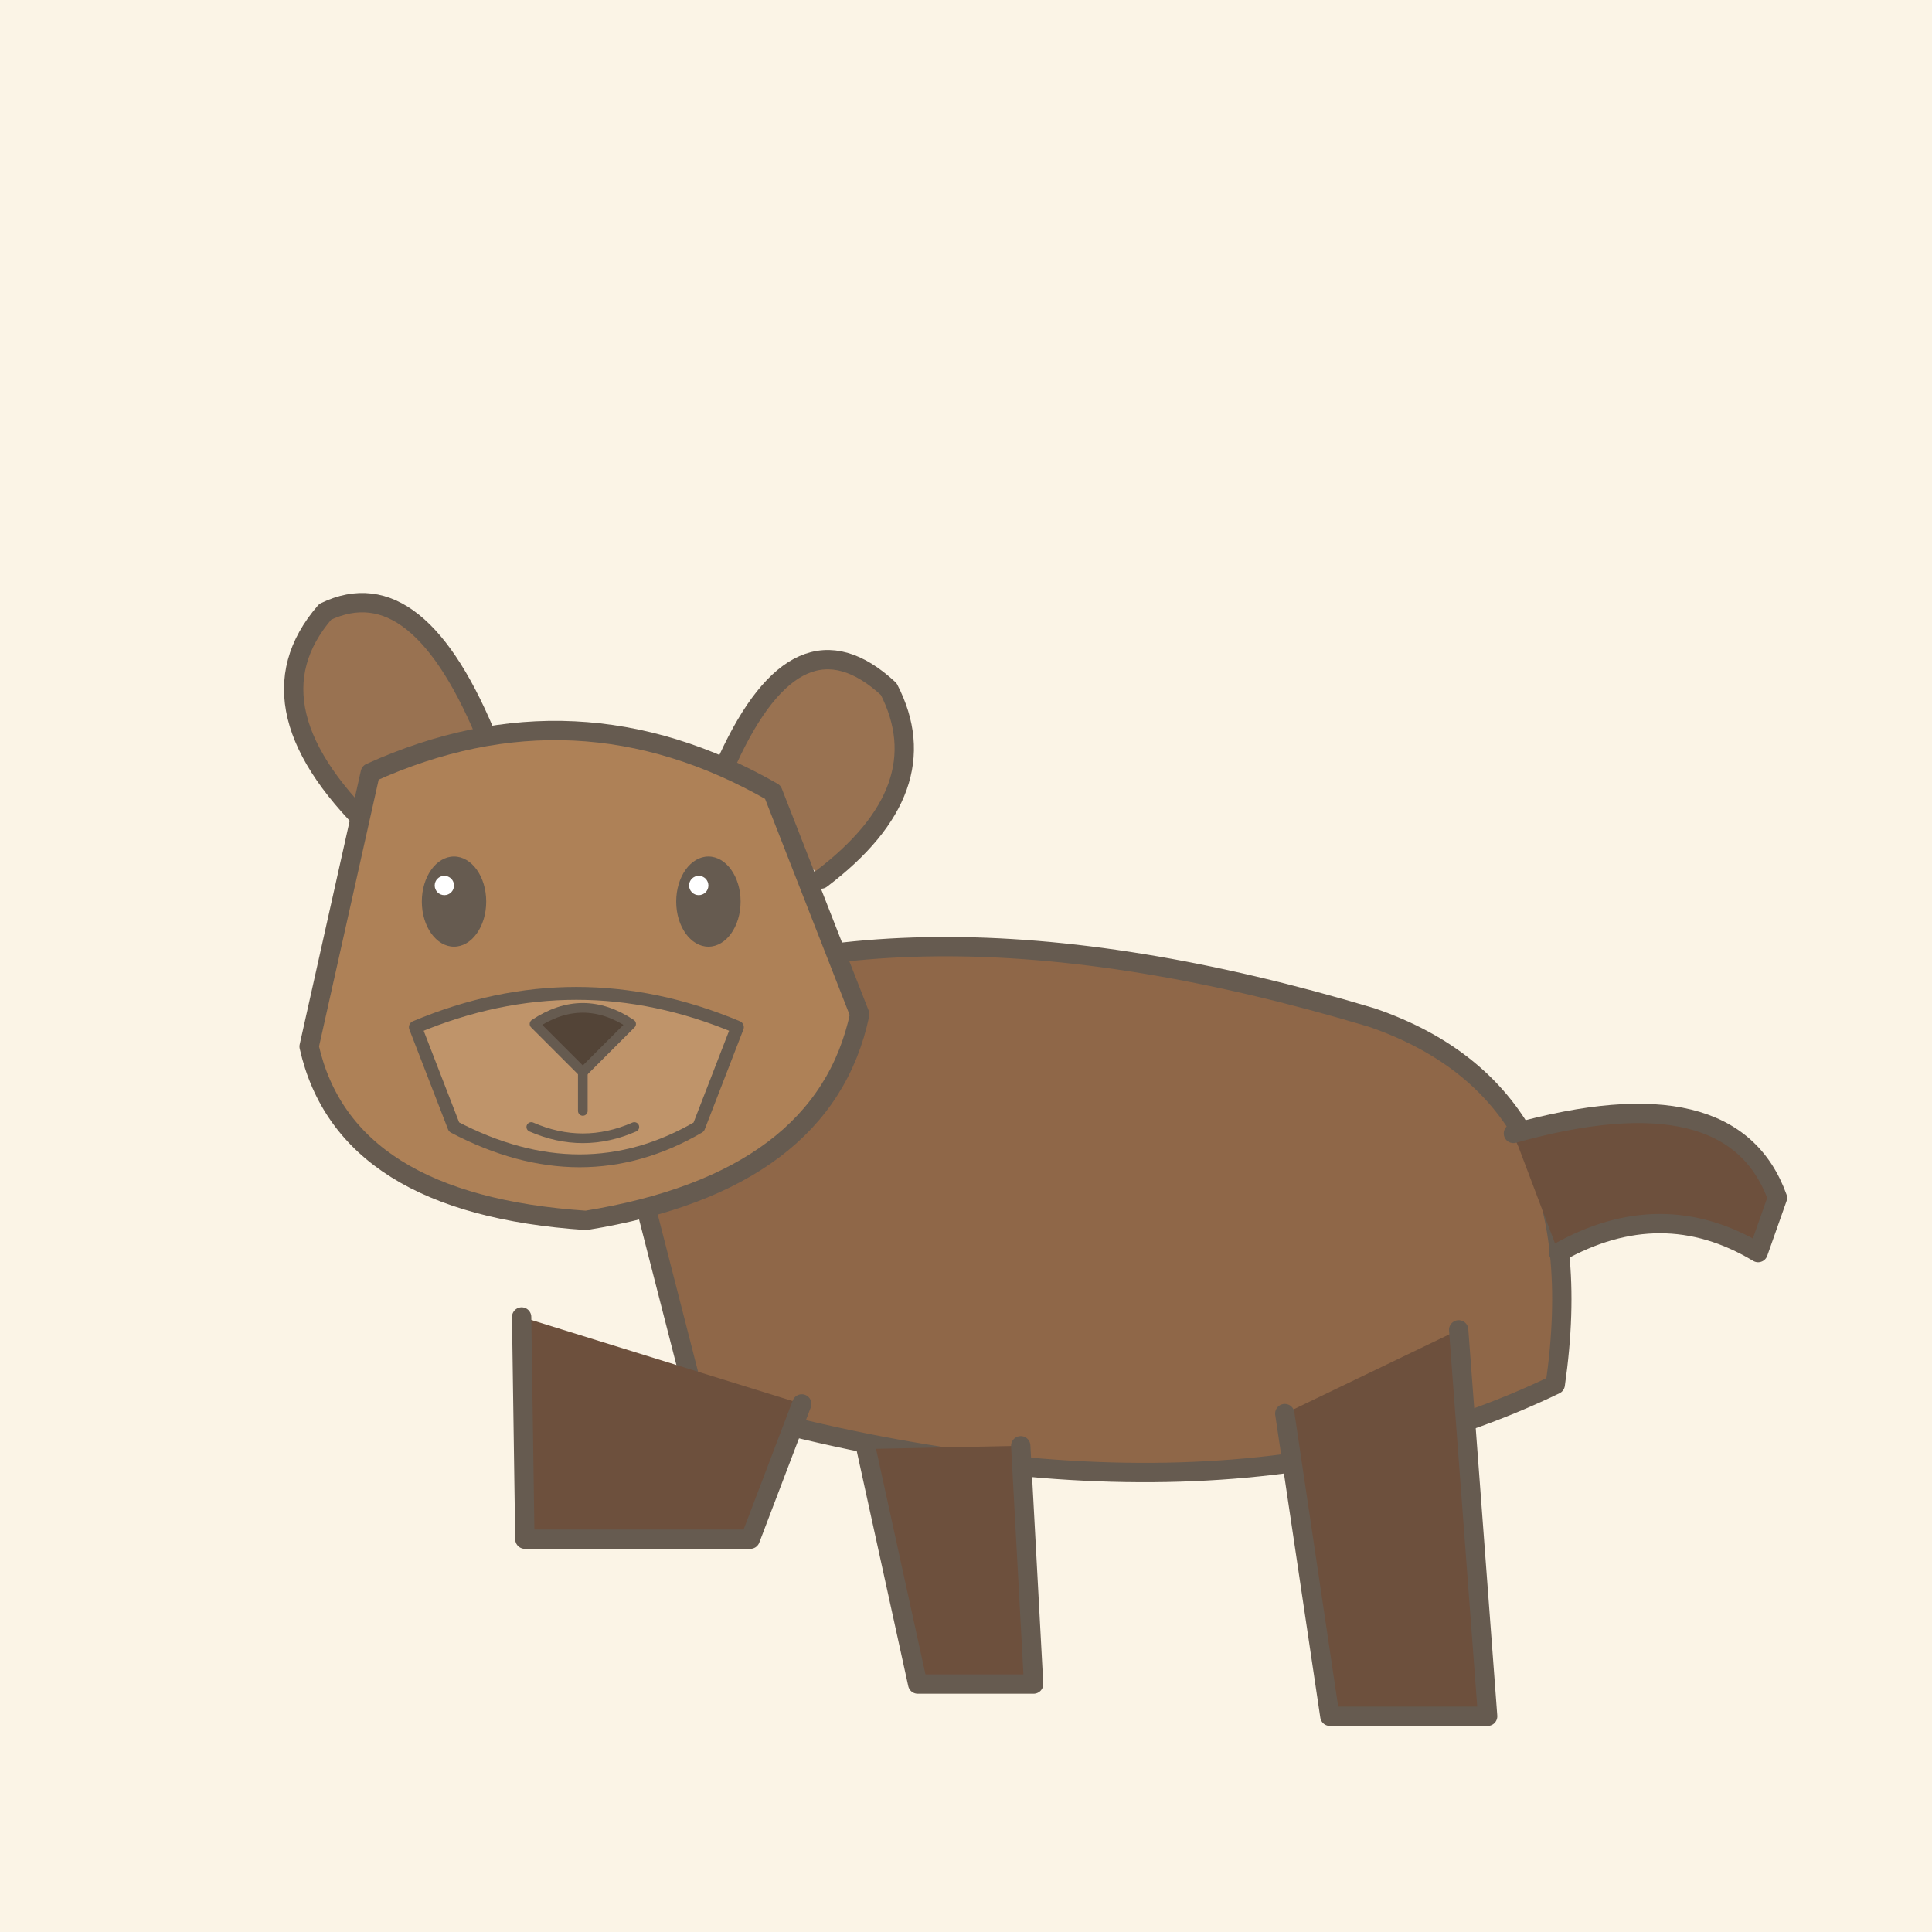
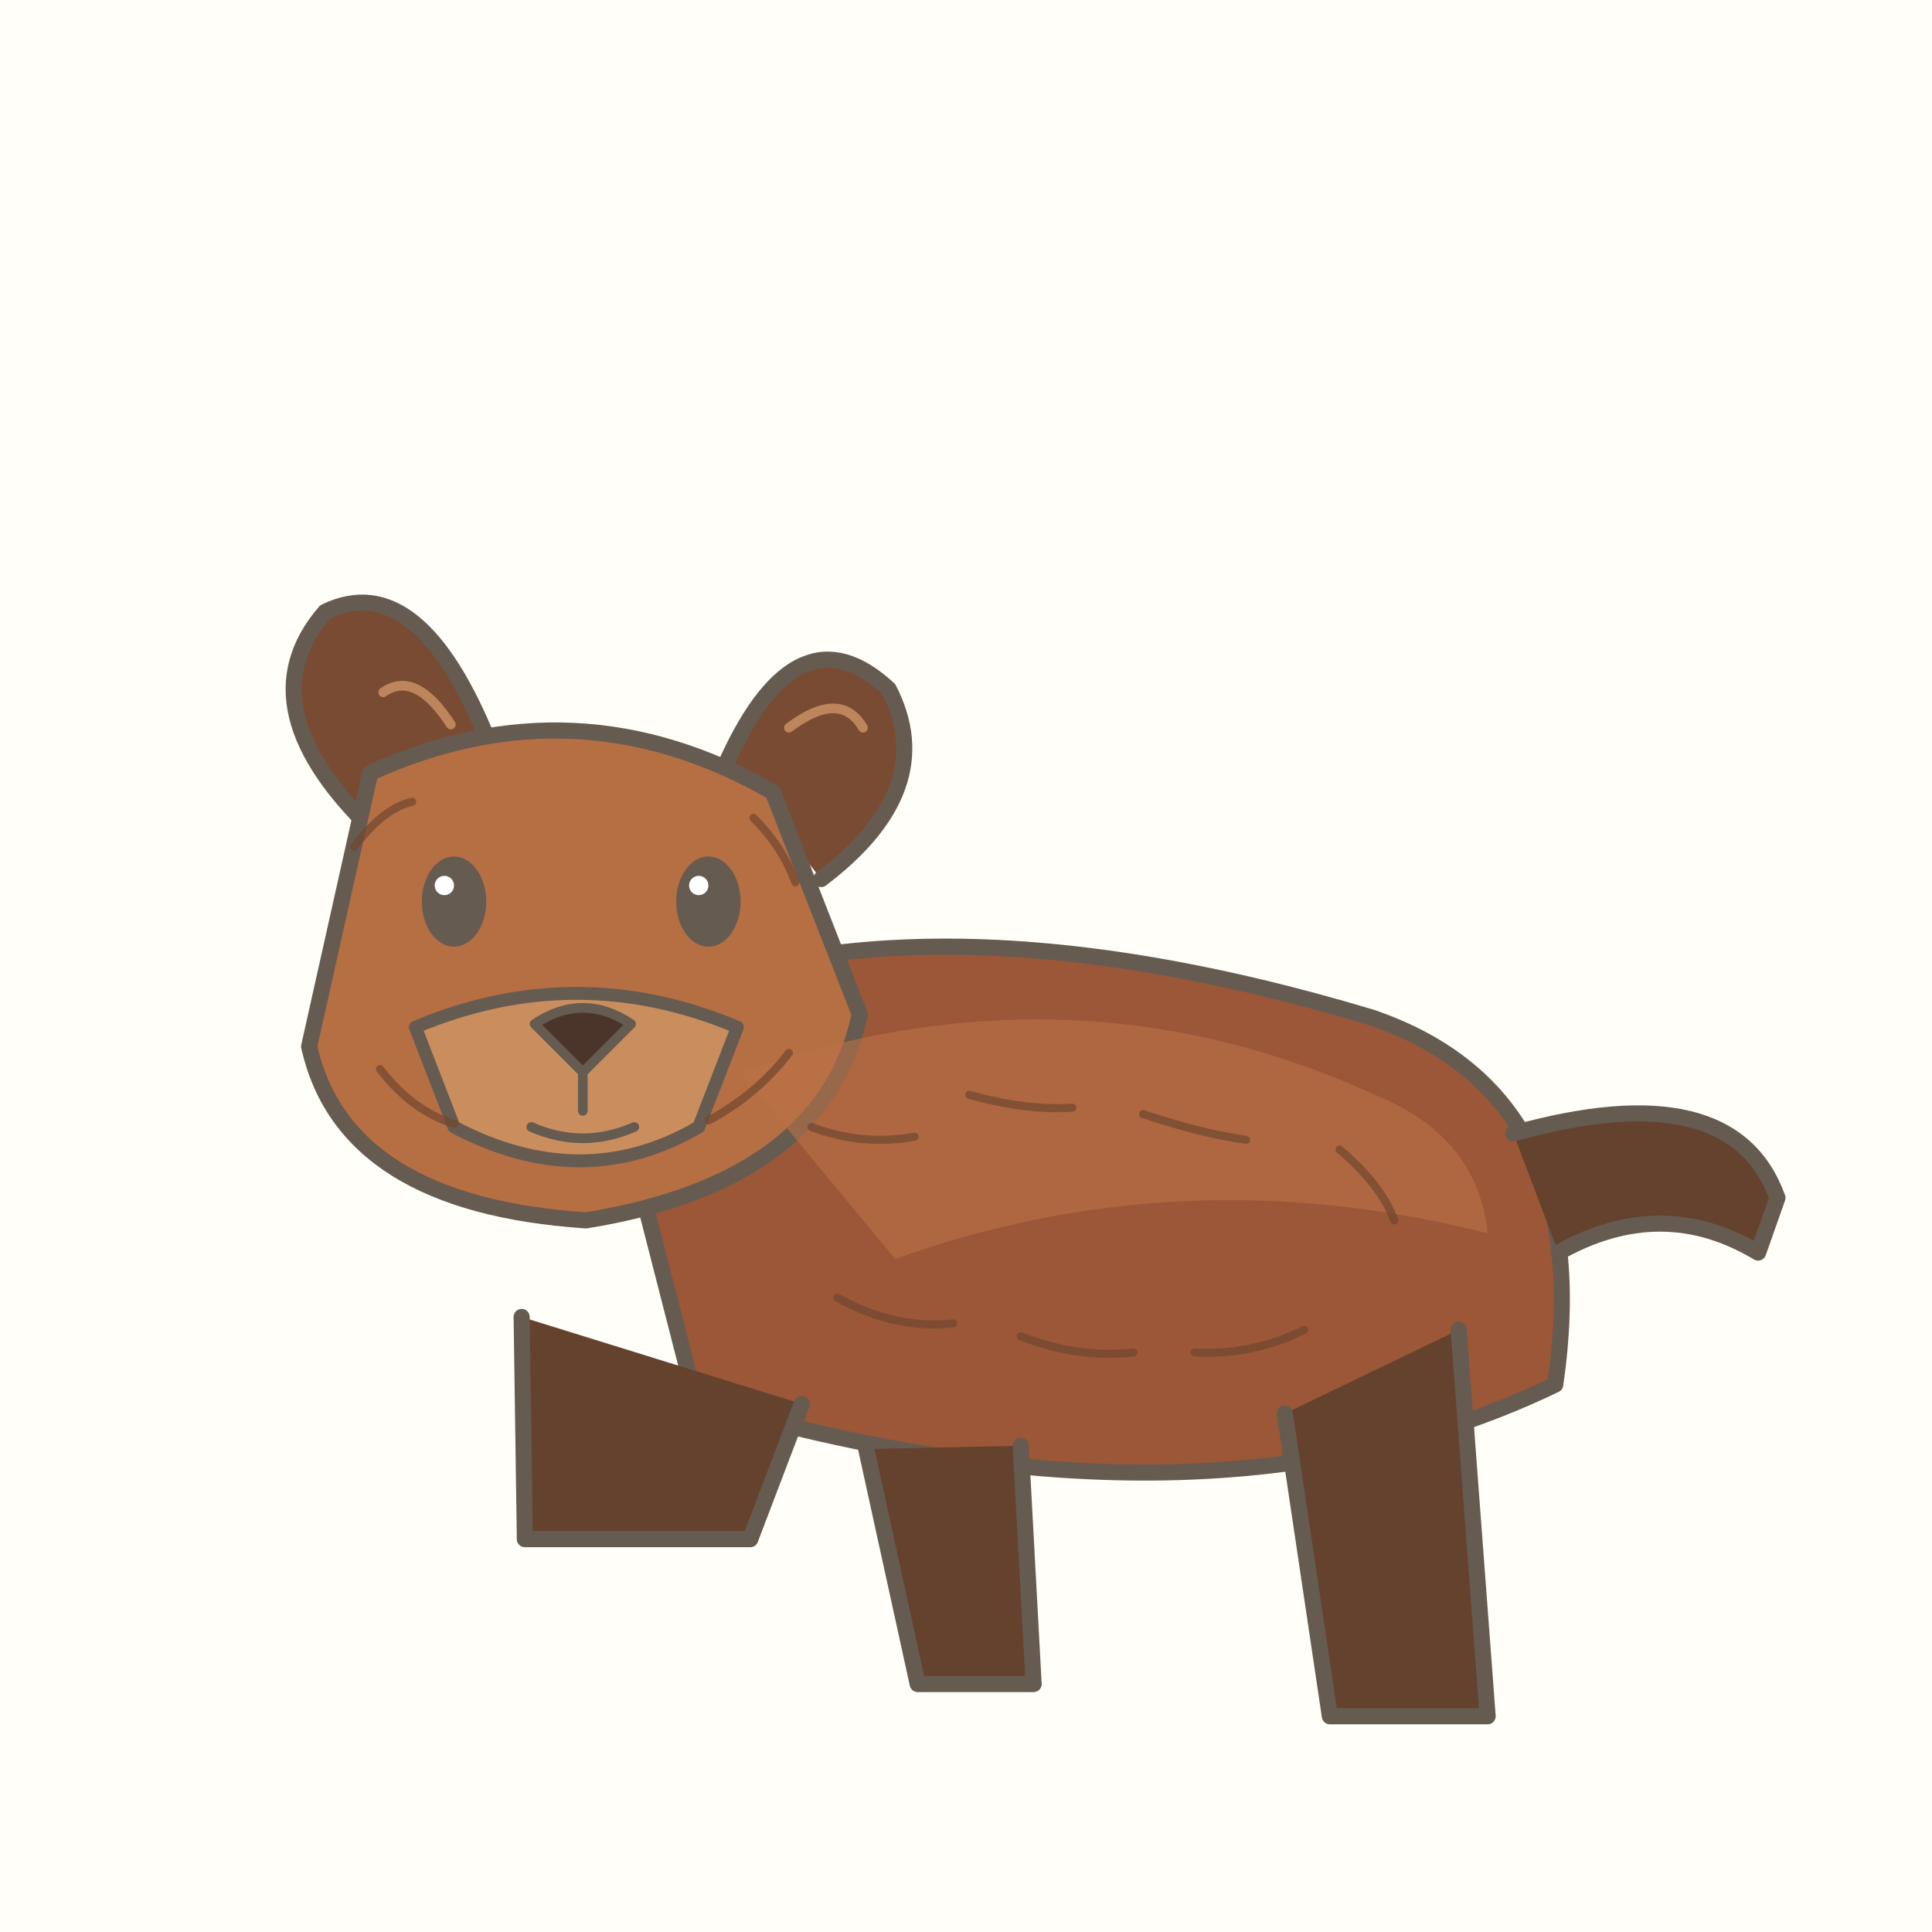
<svg xmlns="http://www.w3.org/2000/svg" width="600" height="600" viewBox="0 0 600 600" data-full-animal="bush-dog" data-illustration="incomplete">
-   <rect width="600" height="600" fill="#fbf4e6" />
-   <path d="M186 318Q276 271 426 316Q496 340 483 430Q375 482 216 435Z" fill="#8f6748" stroke="#665b50" stroke-width="6" stroke-linecap="round" stroke-linejoin="round" />
-   <path d="M162 409L163 478L233 478L249 436M399 439L413 533L462 533L453 413M269 450L285 523L321 523L317 449" fill="#6d503d" stroke="#665b50" stroke-width="6" stroke-linecap="round" stroke-linejoin="round" />
-   <path d="M470 352Q538 333 552 372L546 389Q516 371 484 389" fill="#6d503d" stroke="#665b50" stroke-width="6" stroke-linecap="round" stroke-linejoin="round" />
-   <path d="M118 260Q75 220 101 190Q130 176 152 231M226 236Q248 188 276 214Q292 245 255 273" fill="#997251" stroke="#665b50" stroke-width="6" stroke-linecap="round" stroke-linejoin="round" />
-   <path d="M115 240Q179 211 240 246L267 315Q256 367 182 379Q107 374 96 325Z" fill="#ae8157" stroke="#665b50" stroke-width="6" stroke-linecap="round" stroke-linejoin="round" />
+   <rect width="600" height="600" fill="#fffef8" />
+   <path d="M186 318Q276 271 426 316Q496 340 483 430Q375 482 216 435Z" fill="#9b5737" stroke="#665b50" stroke-width="5" stroke-linecap="round" stroke-linejoin="round" />
+   <path d="M162 409L163 478L233 478L249 436M399 439L413 533L462 533L453 413M269 450L285 523L321 523L317 449" fill="#65422e" stroke="#665b50" stroke-width="5" stroke-linecap="round" stroke-linejoin="round" />
+   <path d="M470 352Q538 333 552 372L546 389Q516 371 484 389" fill="#65422e" stroke="#665b50" stroke-width="5" stroke-linecap="round" stroke-linejoin="round" />
+   <path d="M118 260Q75 220 101 190Q130 176 152 231M226 236Q248 188 276 214Q292 245 255 273" fill="#794b33" stroke="#665b50" stroke-width="5" stroke-linecap="round" stroke-linejoin="round" />
+   <path d="M115 240Q179 211 240 246L267 315Q256 367 182 379Q107 374 96 325Z" fill="#b66e43" stroke="#665b50" stroke-width="5" stroke-linecap="round" stroke-linejoin="round" />
  <ellipse cx="141" cy="280" rx="10" ry="14" fill="#665b50" />
  <circle cx="138" cy="275" r="3" fill="white" />
  <ellipse cx="220" cy="280" rx="10" ry="14" fill="#665b50" />
  <circle cx="217" cy="275" r="3" fill="white" />
-   <path d="M129 319Q179 298 229 319L217 350Q181 371 141 350Z" fill="#bf946a" stroke="#665b50" stroke-width="4" stroke-linecap="round" stroke-linejoin="round" />
-   <path d="M166 318Q181 308 196 318L181 333Z" fill="#534437" stroke="#665b50" stroke-width="3" stroke-linecap="round" stroke-linejoin="round" />
+   <path d="M129 319Q179 298 229 319L217 350Q181 371 141 350Z" fill="#ca8e5e" stroke="#665b50" stroke-width="4" stroke-linecap="round" stroke-linejoin="round" />
+   <path d="M166 318Q181 308 196 318L181 333Z" fill="#4b352b" stroke="#665b50" stroke-width="3" stroke-linecap="round" stroke-linejoin="round" />
  <path d="M181 333V345M165 350Q181 357 197 350" fill="none" stroke="#665b50" stroke-width="3" stroke-linecap="round" stroke-linejoin="round" />
+   <path d="M230 333Q333 297 427 340Q459 353 462 383Q367 359 278 391Z" fill="#bb7246" opacity=".58" />
+   <g fill="none" stroke="#72462f" stroke-width="2.5" stroke-linecap="round" opacity=".72">
+     <path d="M252 350q16 6 32 3M301 340q18 5 32 4M355 346q18 6 32 8M416 357q13 11 17 22M260 403q18 10 36 8M317 415q18 7 35 5M371 420q18 1 34-7M110 263q9-12 18-14M234 254q9 9 13 20M118 332q10 13 23 17M220 348q15-8 25-21" />
+   </g>
+   <path d="M119 215q10-7 21 10M245 226q16-12 23 0" fill="none" stroke="#ce9366" stroke-width="3" stroke-linecap="round" opacity=".8" />
</svg>
